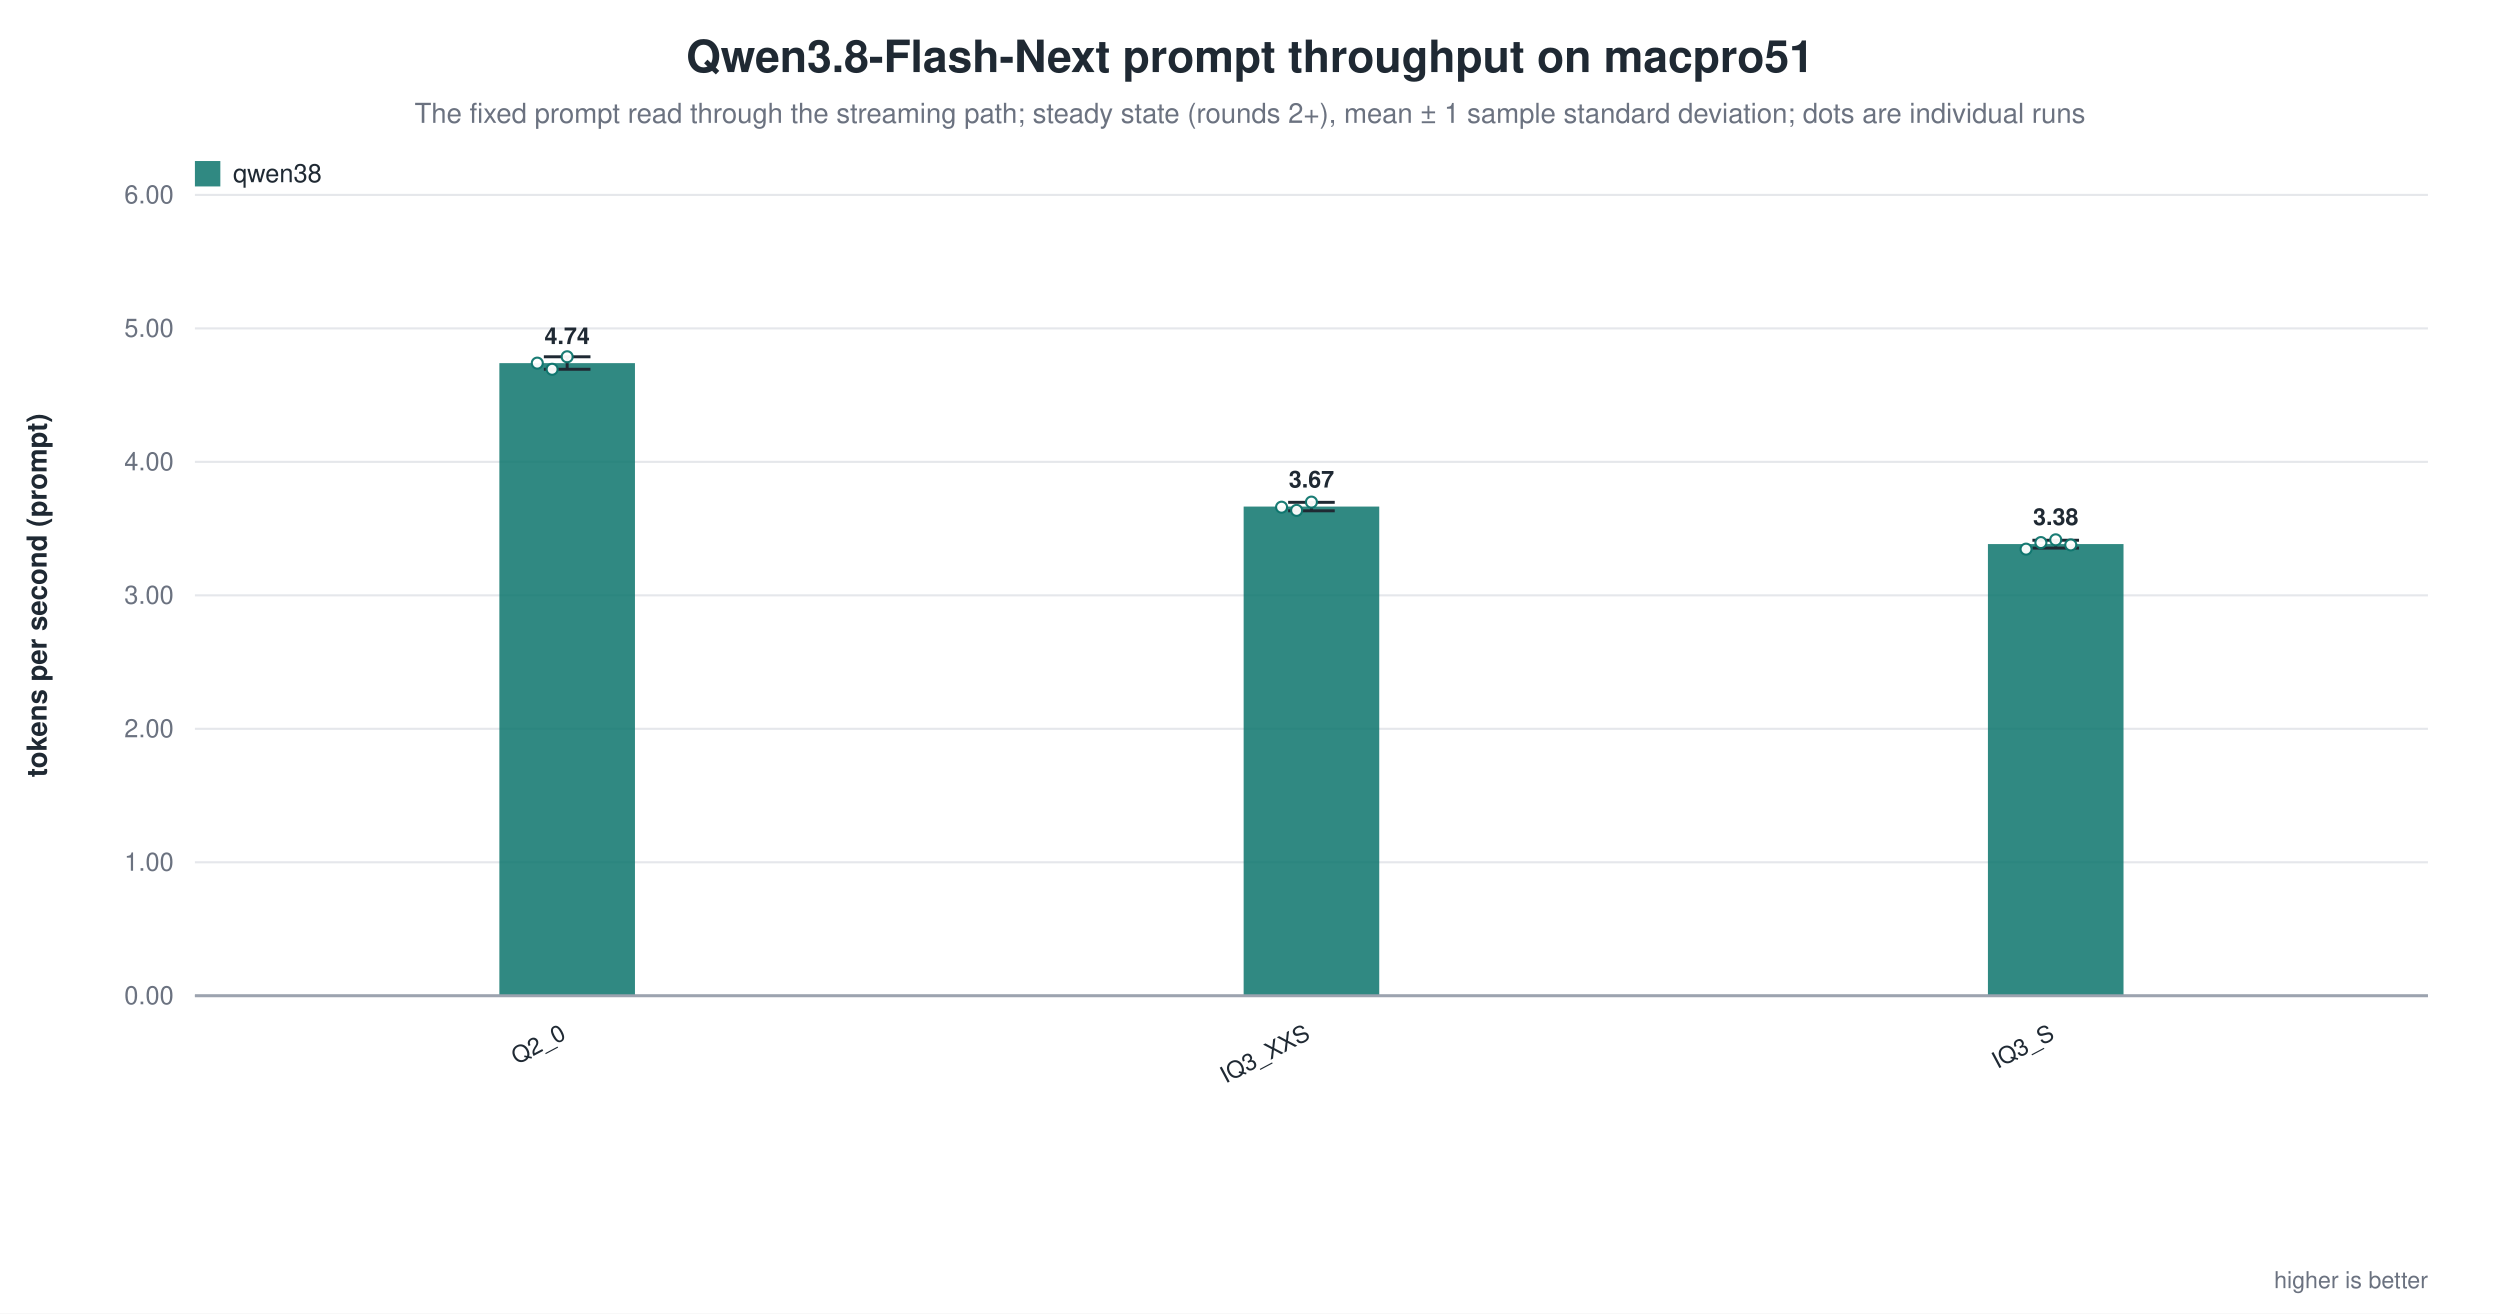
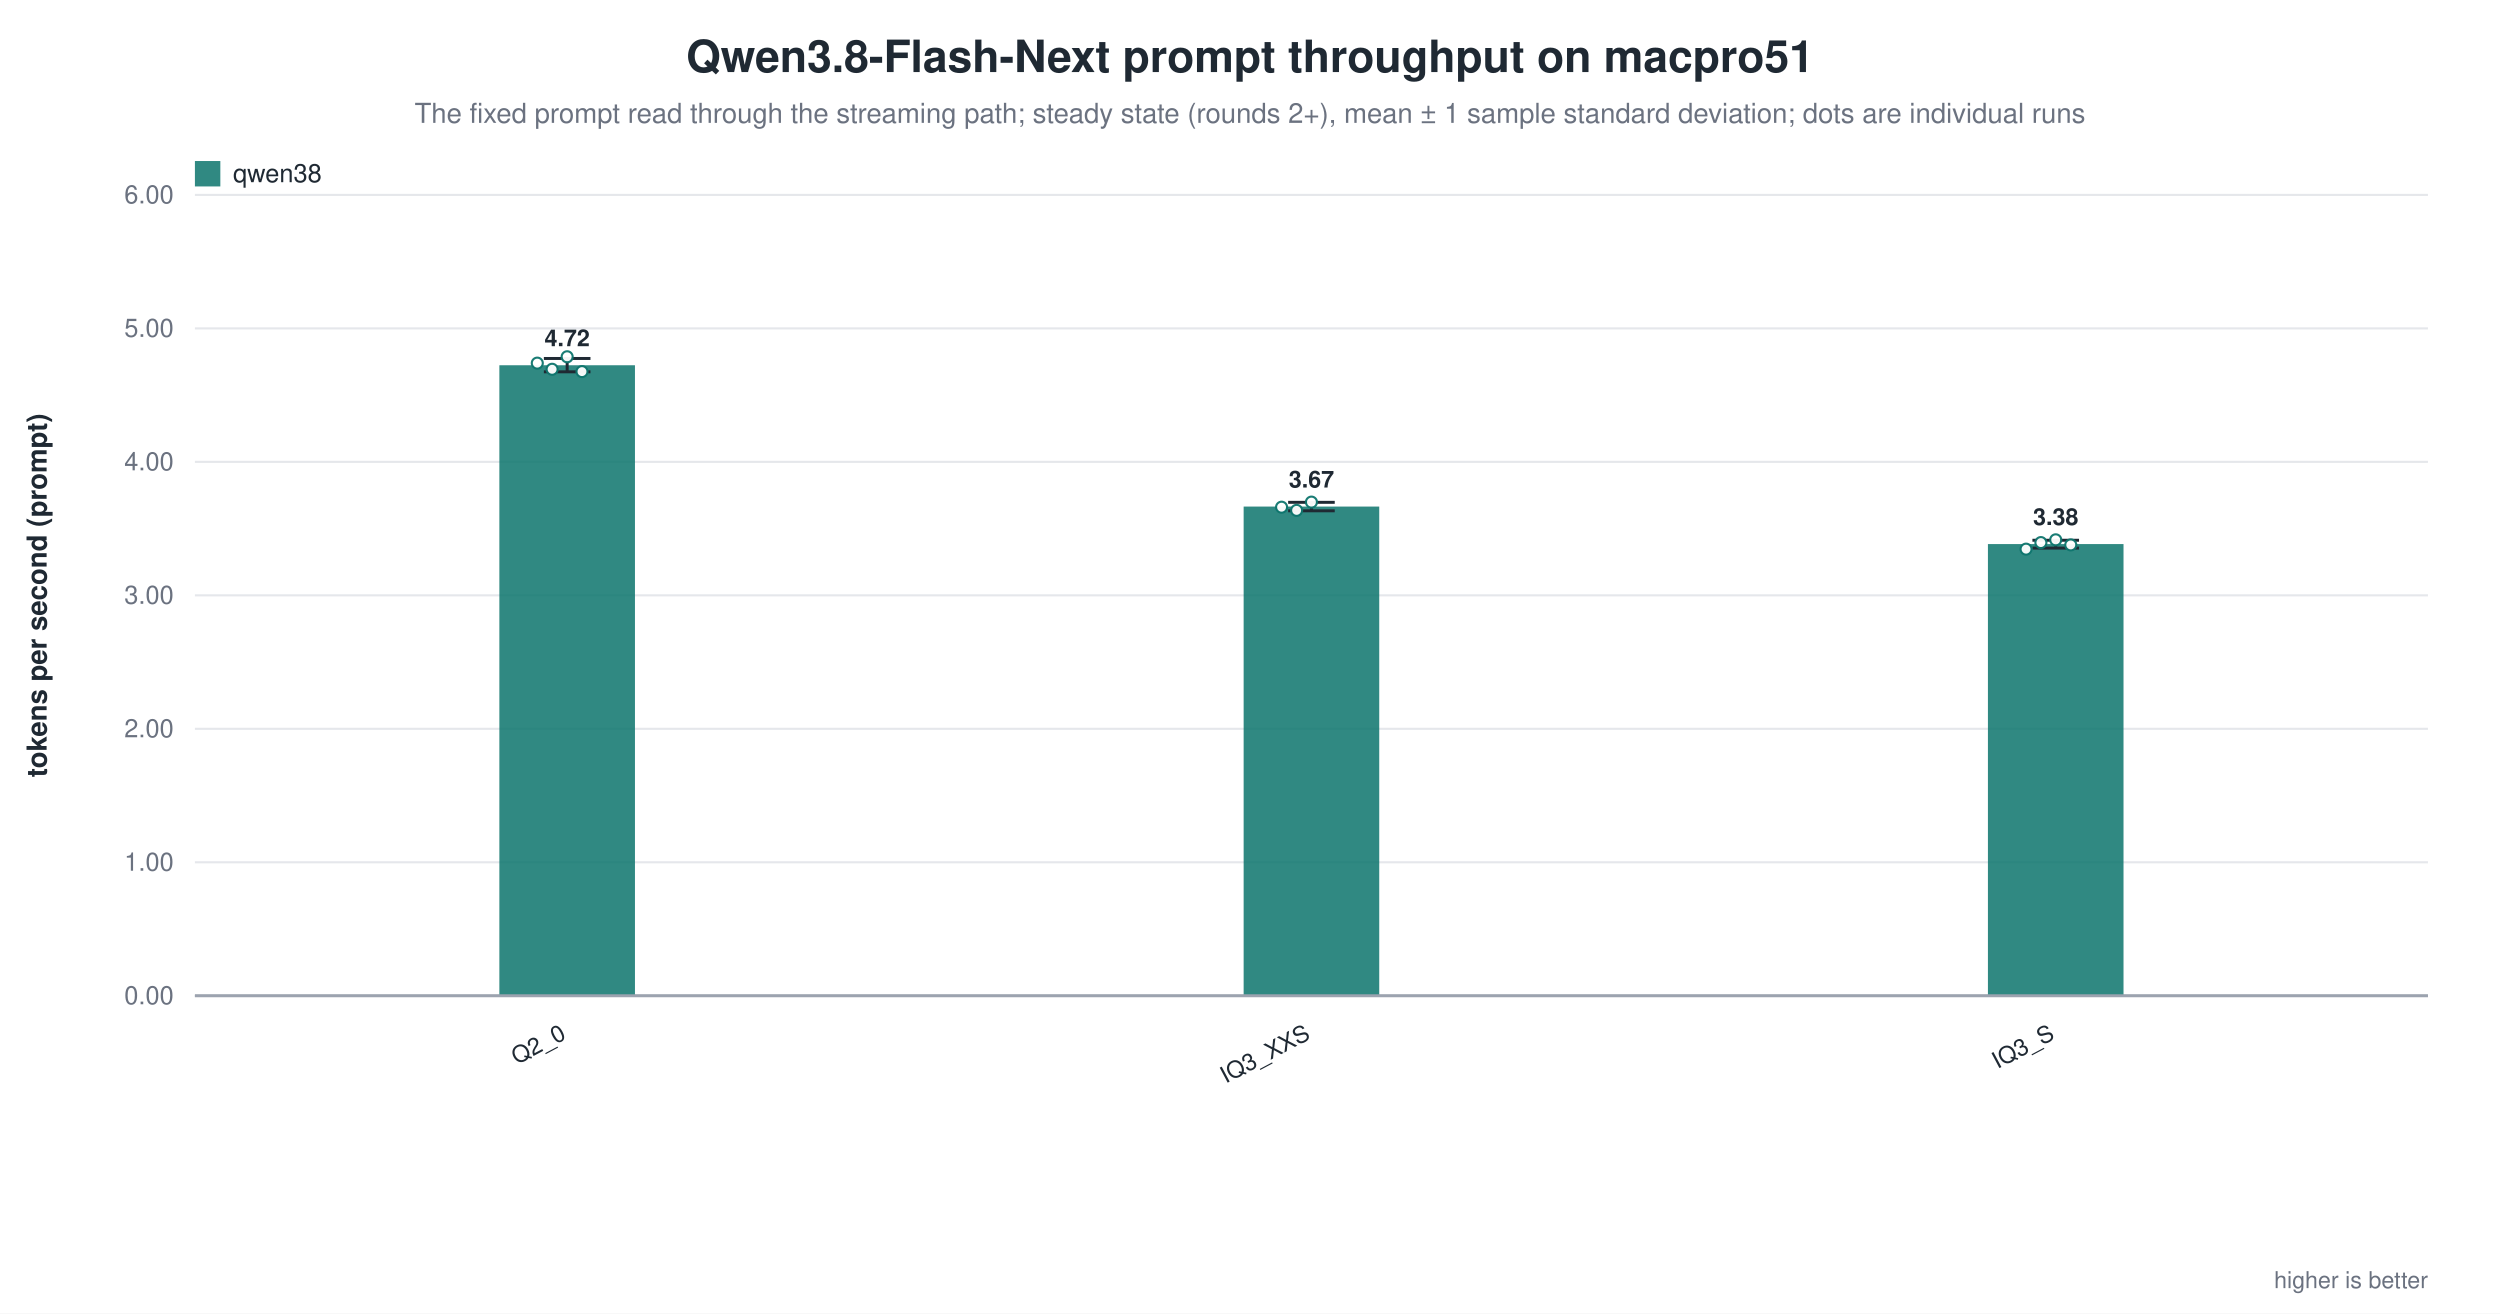
<svg xmlns="http://www.w3.org/2000/svg" width="1180" height="620" viewBox="0 0 1180 620" role="img" aria-label="Qwen3.8-Flash-Next prompt throughput on macpro51">
  <rect width="1180" height="620" fill="white" />
  <text x="590.0" y="34" text-anchor="middle" font-family="Helvetica, Arial, sans-serif" font-size="21" font-weight="600" fill="#1f2933">Qwen3.8-Flash-Next prompt throughput on macpro51</text>
  <text x="590.0" y="58" text-anchor="middle" font-family="Helvetica, Arial, sans-serif" font-size="13" fill="#6b7280">The fixed prompt read through the streaming path; steady state (rounds 2+), mean ± 1 sample standard deviation; dots are individual runs</text>
  <line x1="92.0" y1="470.0" x2="1146.0" y2="470.0" stroke="#9ca3af" stroke-width="1.0" />
  <text x="82.0" y="474.0" text-anchor="end" font-family="Helvetica, Arial, sans-serif" font-size="12" fill="#6b7280" font-weight="400">0.00</text>
  <line x1="92.0" y1="407.0" x2="1146.0" y2="407.0" stroke="#e5e7eb" stroke-width="1.0" />
  <text x="82.0" y="411.0" text-anchor="end" font-family="Helvetica, Arial, sans-serif" font-size="12" fill="#6b7280" font-weight="400">1.00</text>
  <line x1="92.0" y1="344.0" x2="1146.0" y2="344.0" stroke="#e5e7eb" stroke-width="1.0" />
  <text x="82.0" y="348.0" text-anchor="end" font-family="Helvetica, Arial, sans-serif" font-size="12" fill="#6b7280" font-weight="400">2.00</text>
  <line x1="92.0" y1="281.0" x2="1146.0" y2="281.0" stroke="#e5e7eb" stroke-width="1.0" />
  <text x="82.0" y="285.0" text-anchor="end" font-family="Helvetica, Arial, sans-serif" font-size="12" fill="#6b7280" font-weight="400">3.00</text>
  <line x1="92.0" y1="218.0" x2="1146.0" y2="218.0" stroke="#e5e7eb" stroke-width="1.0" />
  <text x="82.0" y="222.0" text-anchor="end" font-family="Helvetica, Arial, sans-serif" font-size="12" fill="#6b7280" font-weight="400">4.00</text>
  <line x1="92.0" y1="155.0" x2="1146.0" y2="155.0" stroke="#e5e7eb" stroke-width="1.0" />
  <text x="82.0" y="159.0" text-anchor="end" font-family="Helvetica, Arial, sans-serif" font-size="12" fill="#6b7280" font-weight="400">5.00</text>
  <line x1="92.0" y1="92.0" x2="1146.0" y2="92.0" stroke="#e5e7eb" stroke-width="1.0" />
  <text x="82.0" y="96.0" text-anchor="end" font-family="Helvetica, Arial, sans-serif" font-size="12" fill="#6b7280" font-weight="400">6.00</text>
  <text x="22.0" y="281.0" text-anchor="middle" font-family="Helvetica, Arial, sans-serif" font-size="13" fill="#1f2933" font-weight="600" transform="rotate(-90.0 22.0 281.0)">tokens per second (prompt)</text>
-   <rect x="235.7" y="171.4" width="64.0" height="298.6" fill="#0f766e" opacity="0.86" />
-   <line x1="267.7" y1="168.4" x2="267.7" y2="174.3" stroke="#1f2933" stroke-width="1.4" />
-   <line x1="256.7" y1="168.4" x2="278.7" y2="168.4" stroke="#1f2933" stroke-width="1.4" />
-   <line x1="256.7" y1="174.3" x2="278.7" y2="174.3" stroke="#1f2933" stroke-width="1.4" />
+   <rect x="235.7" y="172.4" width="64.0" height="297.6" fill="#0f766e" opacity="0.86" />
+   <line x1="267.7" y1="169.2" x2="267.7" y2="175.5" stroke="#1f2933" stroke-width="1.4" />
+   <line x1="256.7" y1="169.2" x2="278.7" y2="169.2" stroke="#1f2933" stroke-width="1.4" />
+   <line x1="256.7" y1="175.5" x2="278.7" y2="175.5" stroke="#1f2933" stroke-width="1.4" />
  <circle cx="253.6" cy="171.4" r="2.6" fill="white" stroke="#0f766e" stroke-width="1.0" opacity="0.95" />
  <circle cx="260.6" cy="174.3" r="2.6" fill="white" stroke="#0f766e" stroke-width="1.0" opacity="0.95" />
  <circle cx="267.7" cy="168.4" r="2.6" fill="white" stroke="#0f766e" stroke-width="1.0" opacity="0.95" />
-   <text x="267.7" y="162.4" text-anchor="middle" font-family="Helvetica, Arial, sans-serif" font-size="11" fill="#1f2933" font-weight="600">4.74</text>
+   <circle cx="274.7" cy="175.4" r="2.6" fill="white" stroke="#0f766e" stroke-width="1.0" opacity="0.95" />
+   <text x="267.7" y="163.4" text-anchor="middle" font-family="Helvetica, Arial, sans-serif" font-size="11" fill="#1f2933" font-weight="600">4.72</text>
  <text x="267.7" y="490.0" text-anchor="end" font-family="Helvetica, Arial, sans-serif" font-size="11" fill="#1f2933" font-weight="500" transform="rotate(-28.0 267.7 490.0)">Q2_0</text>
  <rect x="587.0" y="239.1" width="64.0" height="230.9" fill="#0f766e" opacity="0.86" />
  <line x1="619.0" y1="237.1" x2="619.0" y2="241.1" stroke="#1f2933" stroke-width="1.4" />
  <line x1="608.0" y1="237.1" x2="630.0" y2="237.1" stroke="#1f2933" stroke-width="1.4" />
  <line x1="608.0" y1="241.1" x2="630.0" y2="241.1" stroke="#1f2933" stroke-width="1.4" />
  <circle cx="604.9" cy="239.4" r="2.6" fill="white" stroke="#0f766e" stroke-width="1.0" opacity="0.95" />
  <circle cx="612.0" cy="240.9" r="2.6" fill="white" stroke="#0f766e" stroke-width="1.0" opacity="0.95" />
  <circle cx="619.0" cy="237.0" r="2.6" fill="white" stroke="#0f766e" stroke-width="1.0" opacity="0.95" />
  <text x="619.0" y="230.1" text-anchor="middle" font-family="Helvetica, Arial, sans-serif" font-size="11" fill="#1f2933" font-weight="600">3.67</text>
  <text x="619.0" y="490.0" text-anchor="end" font-family="Helvetica, Arial, sans-serif" font-size="11" fill="#1f2933" font-weight="500" transform="rotate(-28.0 619.0 490.0)">IQ3_XXS</text>
  <rect x="938.3" y="256.8" width="64.0" height="213.2" fill="#0f766e" opacity="0.86" />
  <line x1="970.3" y1="255.0" x2="970.3" y2="258.7" stroke="#1f2933" stroke-width="1.4" />
  <line x1="959.3" y1="255.0" x2="981.3" y2="255.0" stroke="#1f2933" stroke-width="1.4" />
  <line x1="959.3" y1="258.7" x2="981.3" y2="258.7" stroke="#1f2933" stroke-width="1.4" />
  <circle cx="956.3" cy="259.2" r="2.6" fill="white" stroke="#0f766e" stroke-width="1.0" opacity="0.95" />
  <circle cx="963.3" cy="256.1" r="2.6" fill="white" stroke="#0f766e" stroke-width="1.0" opacity="0.95" />
  <circle cx="970.3" cy="254.8" r="2.6" fill="white" stroke="#0f766e" stroke-width="1.0" opacity="0.95" />
  <circle cx="977.4" cy="257.2" r="2.6" fill="white" stroke="#0f766e" stroke-width="1.0" opacity="0.95" />
  <text x="970.3" y="247.8" text-anchor="middle" font-family="Helvetica, Arial, sans-serif" font-size="11" fill="#1f2933" font-weight="600">3.38</text>
  <text x="970.3" y="490.0" text-anchor="end" font-family="Helvetica, Arial, sans-serif" font-size="11" fill="#1f2933" font-weight="500" transform="rotate(-28.0 970.3 490.0)">IQ3_S</text>
  <line x1="92.0" y1="470.0" x2="1146.0" y2="470.0" stroke="#9ca3af" stroke-width="1.4" />
  <rect x="92.0" y="76.0" width="12.0" height="12.0" fill="#0f766e" opacity="0.86" />
  <text x="110.0" y="86.0" text-anchor="start" font-family="Helvetica, Arial, sans-serif" font-size="12" fill="#1f2933" font-weight="500">qwen38</text>
  <text x="1146.0" y="608.0" text-anchor="end" font-family="Helvetica, Arial, sans-serif" font-size="11" fill="#6b7280" font-weight="400">higher is better</text>
</svg>
